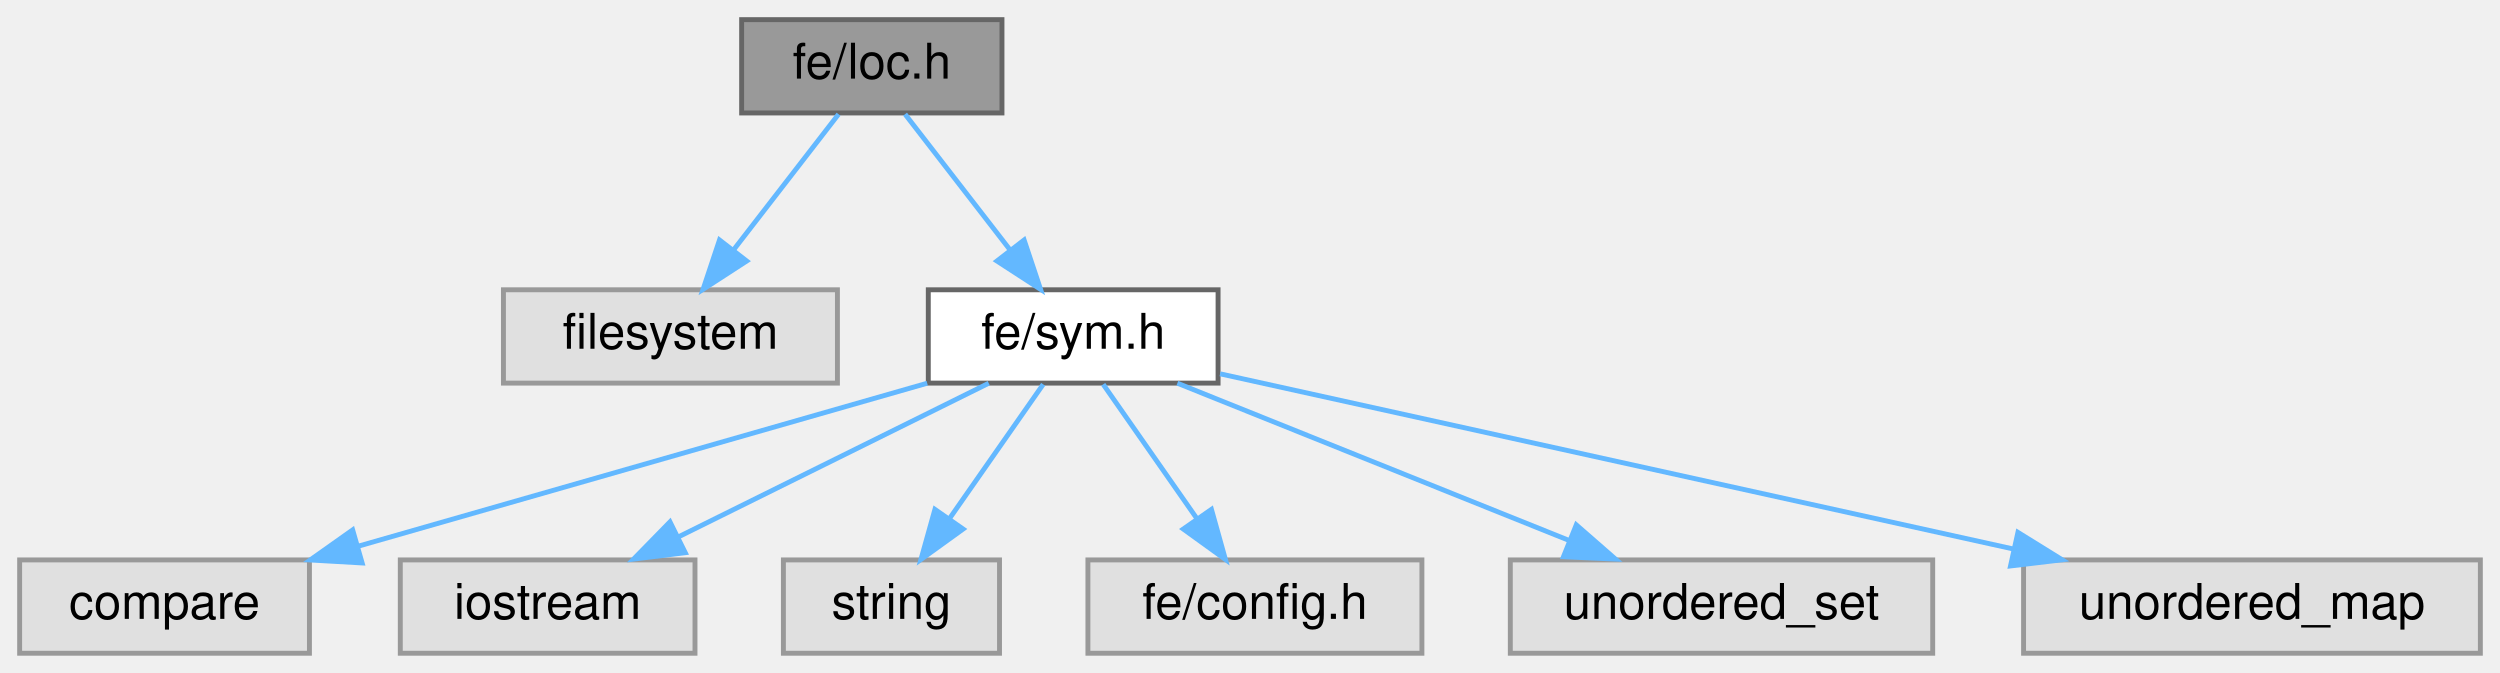
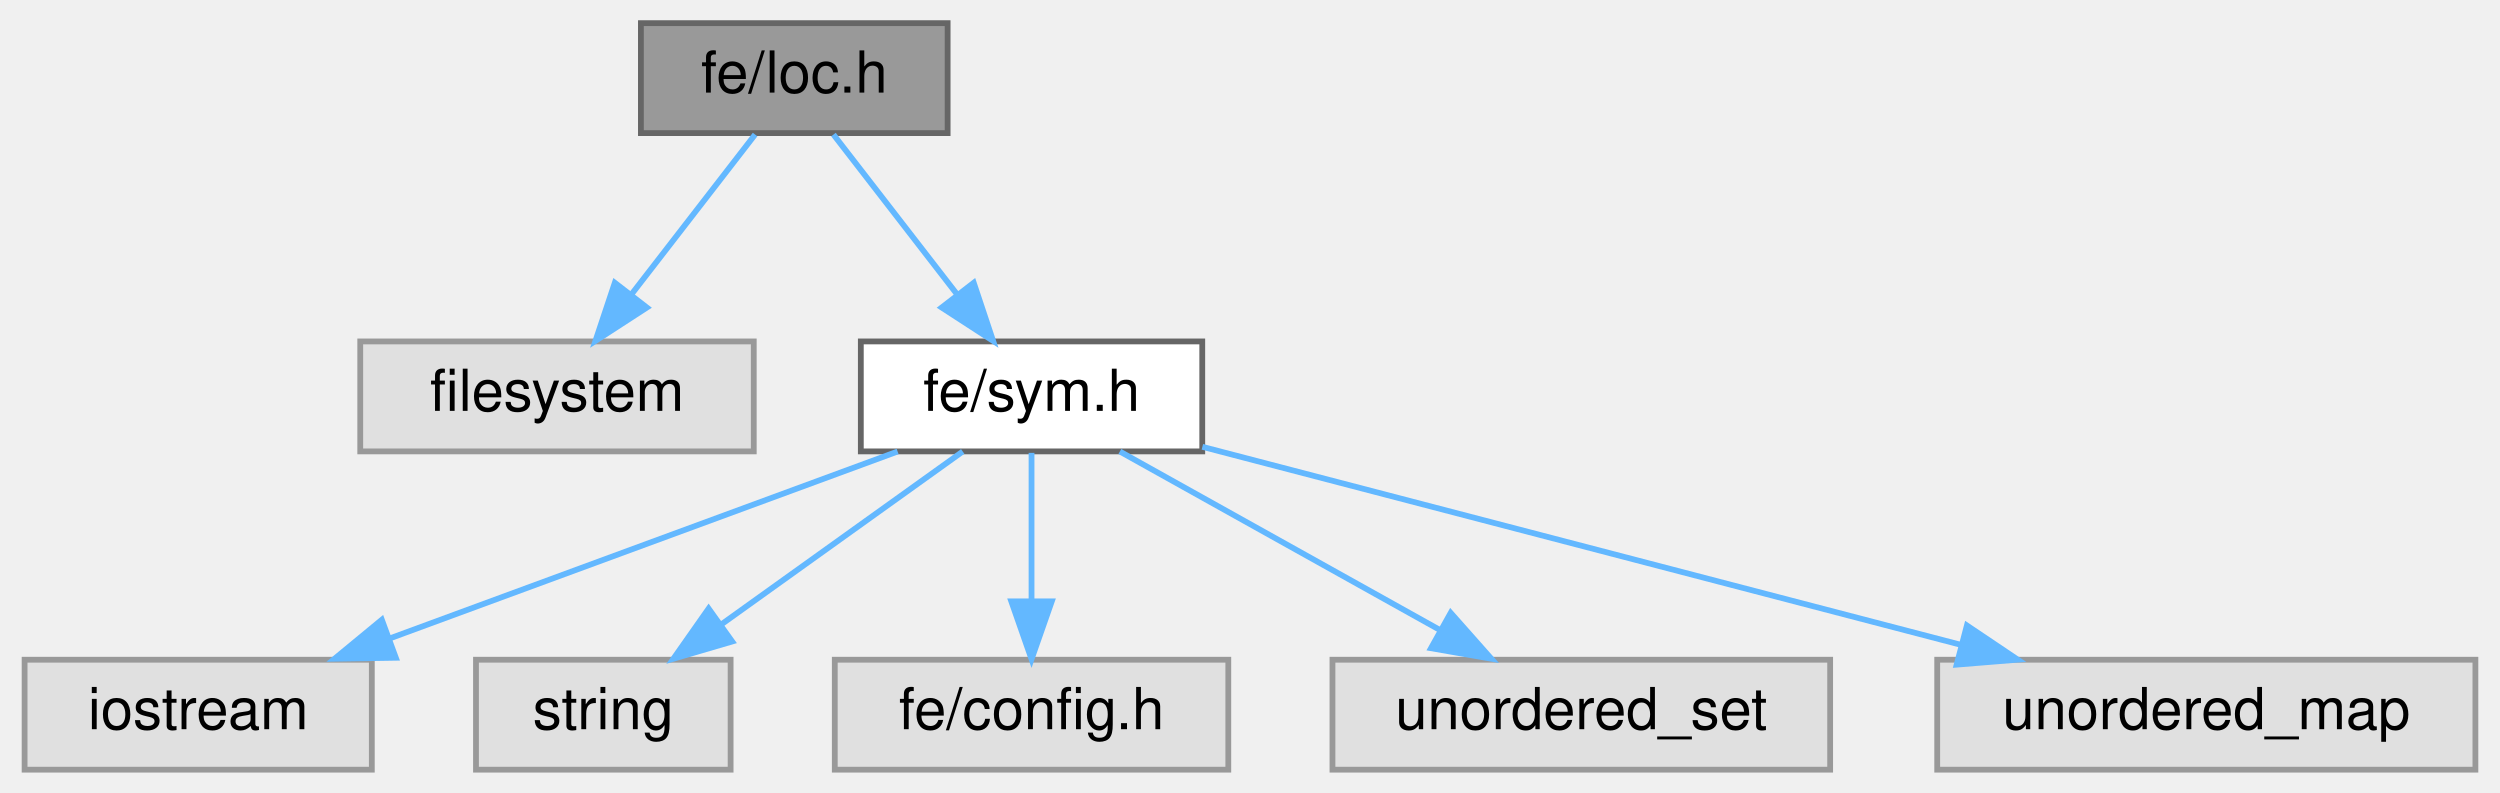
- <svg xmlns="http://www.w3.org/2000/svg" xmlns:xlink="http://www.w3.org/1999/xlink" width="509pt" height="137pt" viewBox="0.00 0.00 509.00 137.00">
+ <svg xmlns="http://www.w3.org/2000/svg" xmlns:xlink="http://www.w3.org/1999/xlink" width="432pt" height="137pt" viewBox="0.00 0.00 431.50 137.00">
  <g id="graph0" class="graph" transform="scale(1 1) rotate(0) translate(4 133)">
    <g id="Node000001" class="node">
      <g id="a_Node000001">
        <a xlink:title=" ">
-           <polygon fill="#999999" stroke="#666666" points="200,-129 147,-129 147,-110 200,-110 200,-129" />
-           <text text-anchor="middle" x="173.5" y="-117" font-family="Helvetica,sans-Serif" font-size="10.00">fe/loc.h</text>
+           <polygon fill="#999999" stroke="#666666" points="159.5,-129 106.5,-129 106.5,-110 159.5,-110 159.5,-129" />
+           <text text-anchor="middle" x="133" y="-117" font-family="Helvetica,sans-Serif" font-size="10.00">fe/loc.h</text>
        </a>
      </g>
    </g>
    <g id="Node000002" class="node">
      <g id="a_Node000002">
        <a xlink:title=" ">
-           <polygon fill="#e0e0e0" stroke="#999999" points="166.5,-74 98.5,-74 98.5,-55 166.5,-55 166.5,-74" />
-           <text text-anchor="middle" x="132.5" y="-62" font-family="Helvetica,sans-Serif" font-size="10.00">filesystem</text>
+           <polygon fill="#e0e0e0" stroke="#999999" points="126,-74 58,-74 58,-55 126,-55 126,-74" />
+           <text text-anchor="middle" x="92" y="-62" font-family="Helvetica,sans-Serif" font-size="10.00">filesystem</text>
        </a>
      </g>
    </g>
    <g id="edge1_Node000001_Node000002" class="edge">
      <g id="a_edge1_Node000001_Node000002">
        <a xlink:title=" ">
-           <path fill="none" stroke="#63b8ff" d="M166.73,-109.75C160.94,-102.26 152.44,-91.28 145.36,-82.13" />
-           <polygon fill="#63b8ff" stroke="#63b8ff" points="148.03,-79.86 139.14,-74.09 142.49,-84.14 148.03,-79.86" />
+           <path fill="none" stroke="#63b8ff" d="M126.23,-109.75C120.44,-102.26 111.94,-91.28 104.86,-82.13" />
+           <polygon fill="#63b8ff" stroke="#63b8ff" points="107.53,-79.86 98.64,-74.09 101.99,-84.14 107.53,-79.86" />
        </a>
      </g>
    </g>
    <g id="Node000003" class="node">
      <g id="a_Node000003">
        <a xlink:href="sym_8h.html" target="_top" xlink:title=" ">
-           <polygon fill="white" stroke="#666666" points="244,-74 185,-74 185,-55 244,-55 244,-74" />
-           <text text-anchor="middle" x="214.5" y="-62" font-family="Helvetica,sans-Serif" font-size="10.00">fe/sym.h</text>
+           <polygon fill="white" stroke="#666666" points="203.5,-74 144.5,-74 144.5,-55 203.5,-55 203.5,-74" />
+           <text text-anchor="middle" x="174" y="-62" font-family="Helvetica,sans-Serif" font-size="10.00">fe/sym.h</text>
        </a>
      </g>
    </g>
    <g id="edge2_Node000001_Node000003" class="edge">
      <g id="a_edge2_Node000001_Node000003">
        <a xlink:title=" ">
-           <path fill="none" stroke="#63b8ff" d="M180.27,-109.75C186.06,-102.26 194.56,-91.28 201.64,-82.13" />
-           <polygon fill="#63b8ff" stroke="#63b8ff" points="204.51,-84.14 207.86,-74.09 198.97,-79.86 204.51,-84.14" />
+           <path fill="none" stroke="#63b8ff" d="M139.77,-109.75C145.56,-102.26 154.06,-91.28 161.14,-82.13" />
+           <polygon fill="#63b8ff" stroke="#63b8ff" points="164.01,-84.14 167.36,-74.09 158.47,-79.86 164.01,-84.14" />
        </a>
      </g>
    </g>
    <g id="Node000004" class="node">
      <g id="a_Node000004">
        <a xlink:title=" ">
-           <polygon fill="#e0e0e0" stroke="#999999" points="59,-19 0,-19 0,0 59,0 59,-19" />
-           <text text-anchor="middle" x="29.5" y="-7" font-family="Helvetica,sans-Serif" font-size="10.00">compare</text>
+           <polygon fill="#e0e0e0" stroke="#999999" points="60,-19 0,-19 0,0 60,0 60,-19" />
+           <text text-anchor="middle" x="30" y="-7" font-family="Helvetica,sans-Serif" font-size="10.00">iostream</text>
        </a>
      </g>
    </g>
    <g id="edge3_Node000003_Node000004" class="edge">
      <g id="a_edge3_Node000003_Node000004">
        <a xlink:title=" ">
-           <path fill="none" stroke="#63b8ff" d="M184.78,-54.98C153.36,-45.98 103.64,-31.74 68.95,-21.8" />
-           <polygon fill="#63b8ff" stroke="#63b8ff" points="69.73,-18.38 59.15,-18.99 67.8,-25.11 69.73,-18.38" />
+           <path fill="none" stroke="#63b8ff" d="M150.86,-54.98C127.18,-46.27 90.13,-32.63 63.29,-22.75" />
+           <polygon fill="#63b8ff" stroke="#63b8ff" points="64.15,-19.34 53.56,-19.17 61.73,-25.91 64.15,-19.34" />
        </a>
      </g>
    </g>
    <g id="Node000005" class="node">
      <g id="a_Node000005">
        <a xlink:title=" ">
-           <polygon fill="#e0e0e0" stroke="#999999" points="137.5,-19 77.5,-19 77.5,0 137.5,0 137.5,-19" />
-           <text text-anchor="middle" x="107.5" y="-7" font-family="Helvetica,sans-Serif" font-size="10.00">iostream</text>
+           <polygon fill="#e0e0e0" stroke="#999999" points="122,-19 78,-19 78,0 122,0 122,-19" />
+           <text text-anchor="middle" x="100" y="-7" font-family="Helvetica,sans-Serif" font-size="10.00">string</text>
        </a>
      </g>
    </g>
    <g id="edge4_Node000003_Node000005" class="edge">
      <g id="a_edge4_Node000003_Node000005">
        <a xlink:title=" ">
-           <path fill="none" stroke="#63b8ff" d="M197.31,-54.98C180.25,-46.54 153.87,-33.47 134.1,-23.68" />
-           <polygon fill="#63b8ff" stroke="#63b8ff" points="135.52,-20.47 125,-19.17 132.41,-26.75 135.52,-20.47" />
+           <path fill="none" stroke="#63b8ff" d="M162.11,-54.98C150.85,-46.92 133.71,-34.65 120.29,-25.03" />
+           <polygon fill="#63b8ff" stroke="#63b8ff" points="122.27,-22.15 112.11,-19.17 118.2,-27.84 122.27,-22.15" />
        </a>
      </g>
    </g>
    <g id="Node000006" class="node">
      <g id="a_Node000006">
        <a xlink:title=" ">
-           <polygon fill="#e0e0e0" stroke="#999999" points="199.5,-19 155.5,-19 155.5,0 199.5,0 199.5,-19" />
-           <text text-anchor="middle" x="177.5" y="-7" font-family="Helvetica,sans-Serif" font-size="10.00">string</text>
+           <polygon fill="#e0e0e0" stroke="#999999" points="208,-19 140,-19 140,0 208,0 208,-19" />
+           <text text-anchor="middle" x="174" y="-7" font-family="Helvetica,sans-Serif" font-size="10.00">fe/config.h</text>
        </a>
      </g>
    </g>
    <g id="edge5_Node000003_Node000006" class="edge">
      <g id="a_edge5_Node000003_Node000006">
        <a xlink:title=" ">
-           <path fill="none" stroke="#63b8ff" d="M208.39,-54.75C203.22,-47.34 195.65,-36.5 189.31,-27.41" />
-           <polygon fill="#63b8ff" stroke="#63b8ff" points="192.09,-25.29 183.5,-19.09 186.35,-29.29 192.09,-25.29" />
+           <path fill="none" stroke="#63b8ff" d="M174,-54.75C174,-47.8 174,-37.85 174,-29.13" />
+           <polygon fill="#63b8ff" stroke="#63b8ff" points="177.5,-29.09 174,-19.09 170.5,-29.09 177.5,-29.09" />
        </a>
      </g>
    </g>
    <g id="Node000007" class="node">
      <g id="a_Node000007">
        <a xlink:title=" ">
-           <polygon fill="#e0e0e0" stroke="#999999" points="285.5,-19 217.5,-19 217.5,0 285.5,0 285.5,-19" />
-           <text text-anchor="middle" x="251.5" y="-7" font-family="Helvetica,sans-Serif" font-size="10.00">fe/config.h</text>
+           <polygon fill="#e0e0e0" stroke="#999999" points="312,-19 226,-19 226,0 312,0 312,-19" />
+           <text text-anchor="middle" x="269" y="-7" font-family="Helvetica,sans-Serif" font-size="10.00">unordered_set</text>
        </a>
      </g>
    </g>
    <g id="edge6_Node000003_Node000007" class="edge">
      <g id="a_edge6_Node000003_Node000007">
        <a xlink:title=" ">
-           <path fill="none" stroke="#63b8ff" d="M220.61,-54.75C225.78,-47.34 233.35,-36.5 239.69,-27.41" />
-           <polygon fill="#63b8ff" stroke="#63b8ff" points="242.65,-29.29 245.5,-19.09 236.91,-25.29 242.65,-29.29" />
+           <path fill="none" stroke="#63b8ff" d="M189.26,-54.98C204.13,-46.69 226.98,-33.94 244.42,-24.22" />
+           <polygon fill="#63b8ff" stroke="#63b8ff" points="246.43,-27.1 253.46,-19.17 243.02,-20.99 246.43,-27.1" />
        </a>
      </g>
    </g>
    <g id="Node000008" class="node">
      <g id="a_Node000008">
        <a xlink:title=" ">
-           <polygon fill="#e0e0e0" stroke="#999999" points="389.5,-19 303.5,-19 303.5,0 389.5,0 389.5,-19" />
-           <text text-anchor="middle" x="346.5" y="-7" font-family="Helvetica,sans-Serif" font-size="10.00">unordered_set</text>
+           <polygon fill="#e0e0e0" stroke="#999999" points="423.5,-19 330.5,-19 330.5,0 423.5,0 423.5,-19" />
+           <text text-anchor="middle" x="377" y="-7" font-family="Helvetica,sans-Serif" font-size="10.00">unordered_map</text>
        </a>
      </g>
    </g>
    <g id="edge7_Node000003_Node000008" class="edge">
      <g id="a_edge7_Node000003_Node000008">
        <a xlink:title=" ">
-           <path fill="none" stroke="#63b8ff" d="M235.71,-54.98C257.23,-46.34 290.78,-32.87 315.33,-23.02" />
-           <polygon fill="#63b8ff" stroke="#63b8ff" points="316.93,-26.14 324.91,-19.17 314.32,-19.65 316.93,-26.14" />
-         </a>
-       </g>
-     </g>
-     <g id="Node000009" class="node">
-       <g id="a_Node000009">
-         <a xlink:title=" ">
-           <polygon fill="#e0e0e0" stroke="#999999" points="501,-19 408,-19 408,0 501,0 501,-19" />
-           <text text-anchor="middle" x="454.5" y="-7" font-family="Helvetica,sans-Serif" font-size="10.00">unordered_map</text>
-         </a>
-       </g>
-     </g>
-     <g id="edge8_Node000003_Node000009" class="edge">
-       <g id="a_edge8_Node000003_Node000009">
-         <a xlink:title=" ">
-           <path fill="none" stroke="#63b8ff" d="M244.41,-56.89C284.88,-47.96 357.58,-31.9 405.93,-21.22" />
-           <polygon fill="#63b8ff" stroke="#63b8ff" points="406.85,-24.61 415.86,-19.03 405.34,-17.77 406.85,-24.61" />
+           <path fill="none" stroke="#63b8ff" d="M203.52,-55.79C238.01,-46.79 295.36,-31.81 334.61,-21.57" />
+           <polygon fill="#63b8ff" stroke="#63b8ff" points="335.63,-24.92 344.42,-19.01 333.86,-18.15 335.63,-24.92" />
        </a>
      </g>
    </g>
  </g>
</svg>
